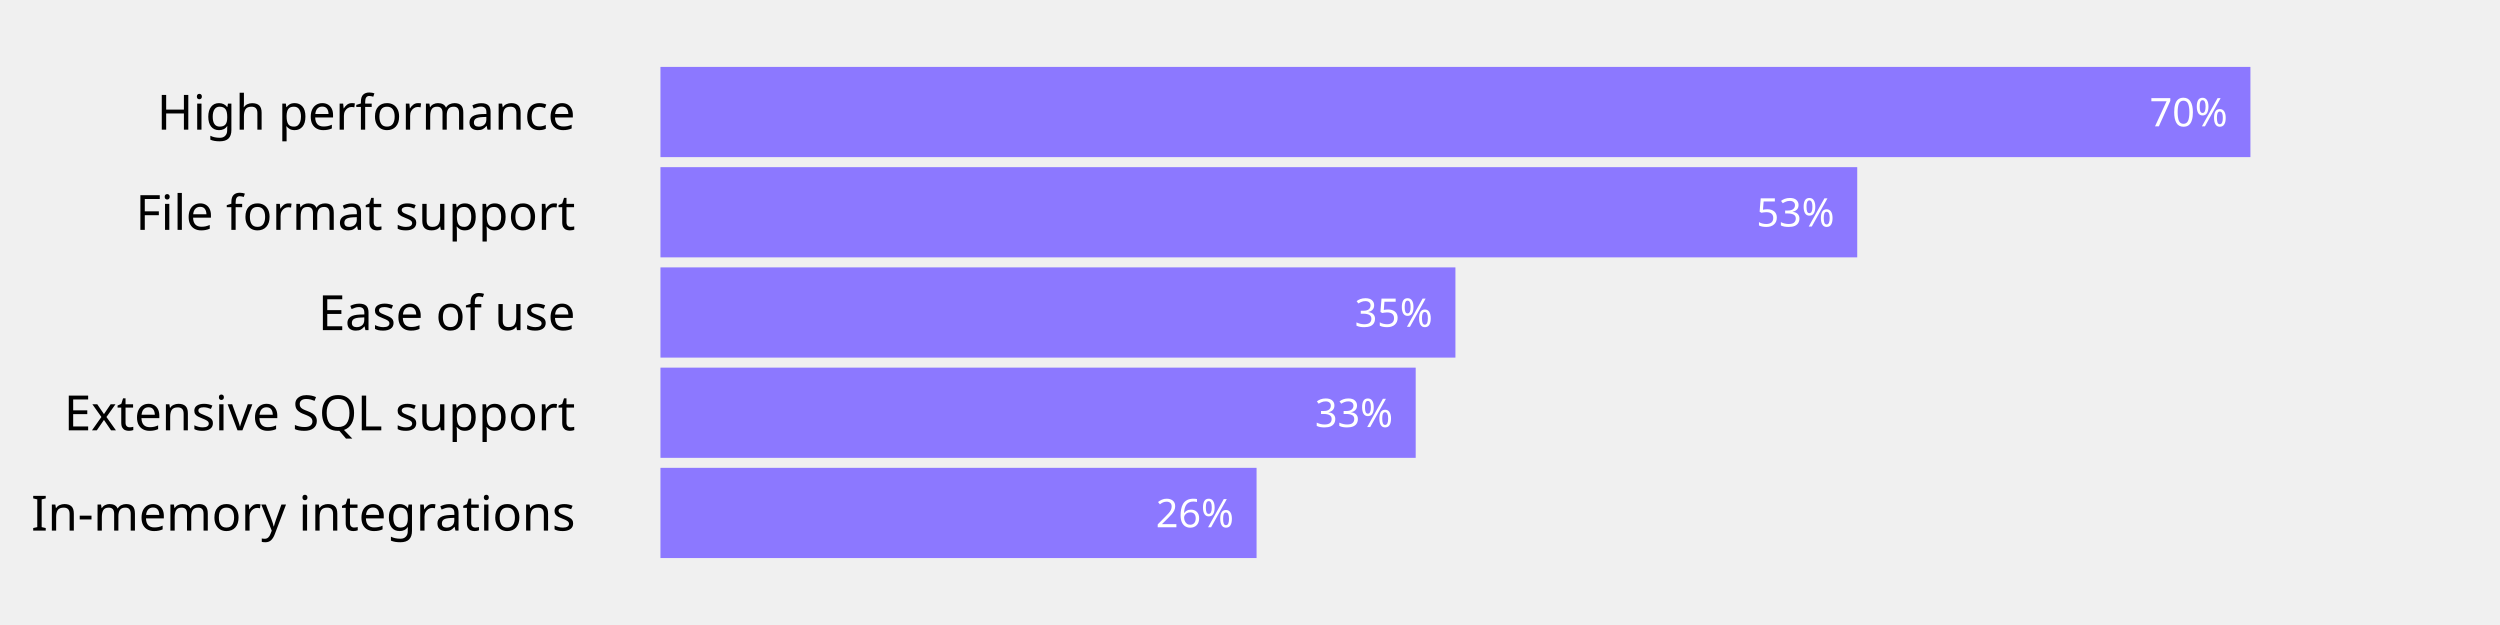
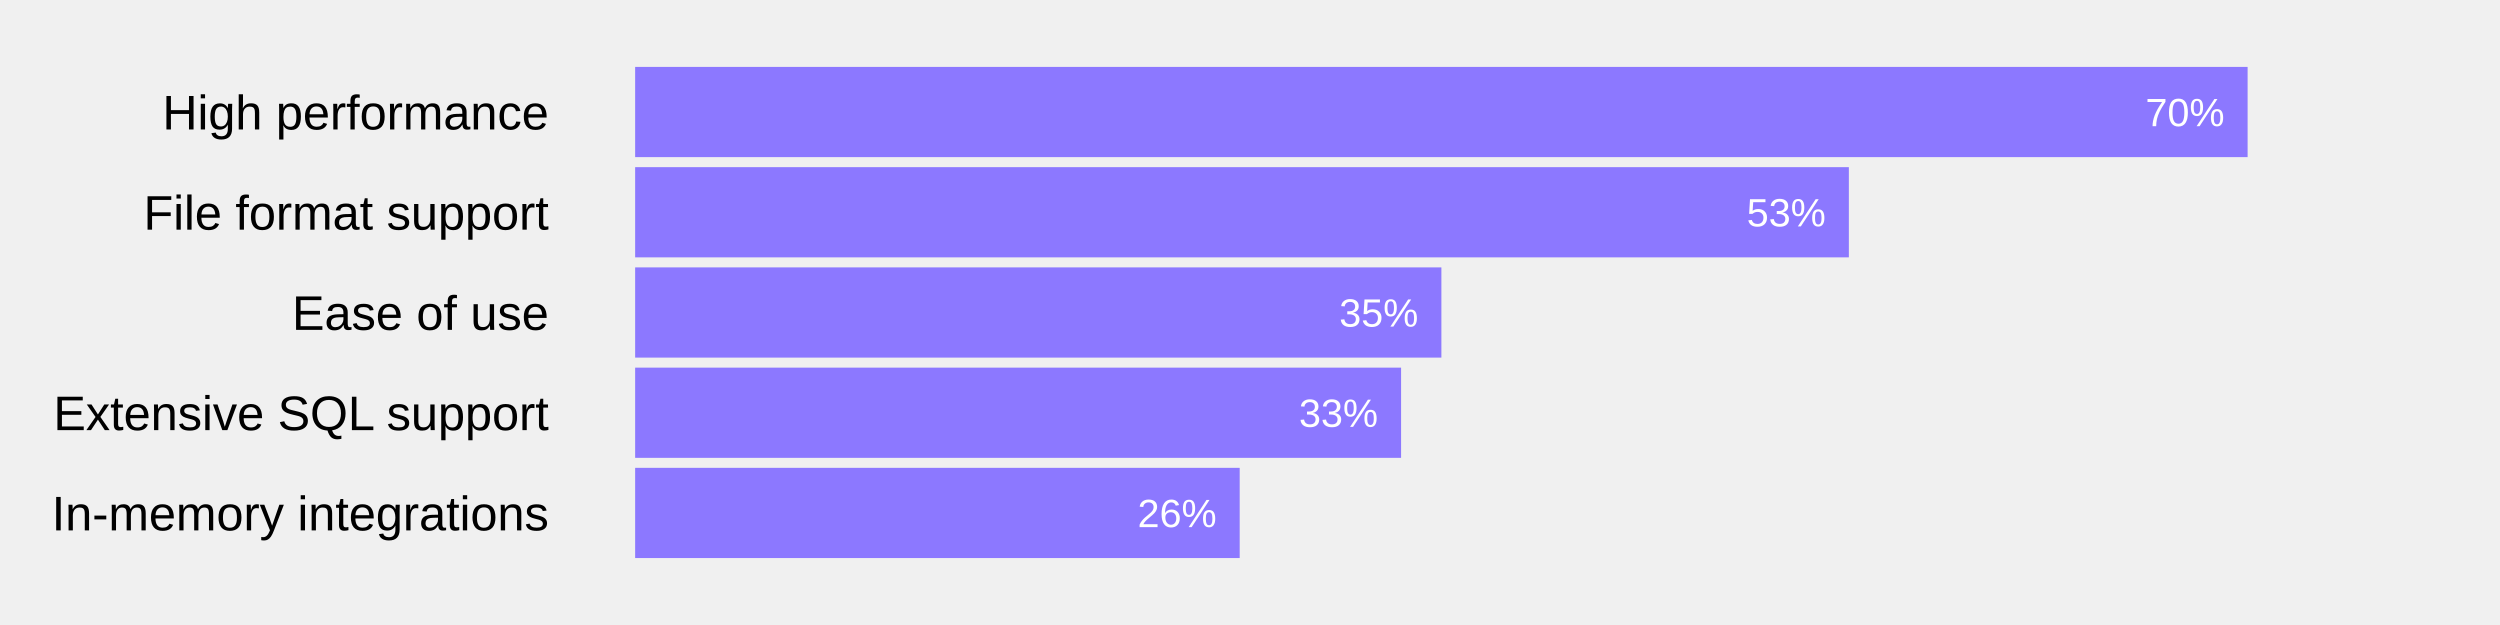
<svg xmlns="http://www.w3.org/2000/svg" class="svglite" width="720.00pt" height="180.00pt" viewBox="0 0 720.00 180.00">
  <defs>
    <style type="text/css">
    .svglite line, .svglite polyline, .svglite polygon, .svglite path, .svglite rect, .svglite circle {
      fill: none;
      stroke: #000000;
      stroke-linecap: round;
      stroke-linejoin: round;
      stroke-miterlimit: 10.00;
    }
    .svglite text {
      white-space: pre;
    }
  </style>
  </defs>
  <rect width="100%" height="100%" style="stroke: none; fill: none;" />
  <defs>
    <clipPath id="cpMC4wMHw3MjAuMDB8MC4wMHwxODAuMDA=">
      <rect x="0.00" y="0.00" width="720.00" height="180.00" />
    </clipPath>
  </defs>
  <g clip-path="url(#cpMC4wMHw3MjAuMDB8MC4wMHwxODAuMDA=)">
-     <rect x="190.21" y="19.27" width="457.91" height="25.98" style="stroke-width: 1.07; stroke: none; stroke-linecap: butt; stroke-linejoin: miter; fill: #8C78FF;" />
-     <rect x="190.21" y="48.14" width="344.67" height="25.98" style="stroke-width: 1.07; stroke: none; stroke-linecap: butt; stroke-linejoin: miter; fill: #8C78FF;" />
-     <rect x="190.21" y="77.01" width="228.95" height="25.98" style="stroke-width: 1.07; stroke: none; stroke-linecap: butt; stroke-linejoin: miter; fill: #8C78FF;" />
-     <rect x="190.21" y="105.88" width="217.51" height="25.98" style="stroke-width: 1.07; stroke: none; stroke-linecap: butt; stroke-linejoin: miter; fill: #8C78FF;" />
-     <rect x="190.21" y="134.74" width="171.68" height="25.98" style="stroke-width: 1.07; stroke: none; stroke-linecap: butt; stroke-linejoin: miter; fill: #8C78FF;" />
-     <text x="641.57" y="36.39" text-anchor="end" style="font-size: 11.38px;fill: #FFFFFF; font-family: &quot;Suisse Intl&quot;;" textLength="24.70px" lengthAdjust="spacingAndGlyphs">70%</text>
-     <text x="528.34" y="65.25" text-anchor="end" style="font-size: 11.38px;fill: #FFFFFF; font-family: &quot;Suisse Intl&quot;;" textLength="24.93px" lengthAdjust="spacingAndGlyphs">53%</text>
-     <text x="412.62" y="94.12" text-anchor="end" style="font-size: 11.38px;fill: #FFFFFF; font-family: &quot;Suisse Intl&quot;;" textLength="24.93px" lengthAdjust="spacingAndGlyphs">35%</text>
-     <text x="401.18" y="122.99" text-anchor="end" style="font-size: 11.38px;fill: #FFFFFF; font-family: &quot;Suisse Intl&quot;;" textLength="24.70px" lengthAdjust="spacingAndGlyphs">33%</text>
-     <text x="355.35" y="151.86" text-anchor="end" style="font-size: 11.38px;fill: #FFFFFF; font-family: &quot;Suisse Intl&quot;;" textLength="25.06px" lengthAdjust="spacingAndGlyphs">26%</text>
-     <text x="165.69" y="152.81" text-anchor="end" style="font-size: 14.00px; font-family: &quot;Suisse Intl&quot;;" textLength="150.75px" lengthAdjust="spacingAndGlyphs">In-memory integrations</text>
-     <text x="165.69" y="123.94" text-anchor="end" style="font-size: 14.00px; font-family: &quot;Suisse Intl&quot;;" textLength="146.77px" lengthAdjust="spacingAndGlyphs">Extensive SQL support</text>
-     <text x="165.69" y="95.08" text-anchor="end" style="font-size: 14.00px; font-family: &quot;Suisse Intl&quot;;" textLength="74.61px" lengthAdjust="spacingAndGlyphs">Ease of use</text>
-     <text x="165.69" y="66.21" text-anchor="end" style="font-size: 14.00px; font-family: &quot;Suisse Intl&quot;;" textLength="121.75px" lengthAdjust="spacingAndGlyphs">File format support</text>
-     <text x="165.69" y="37.34" text-anchor="end" style="font-size: 14.00px; font-family: &quot;Suisse Intl&quot;;" textLength="117.27px" lengthAdjust="spacingAndGlyphs">High performance</text>
+     <rect x="182.92" y="19.27" width="464.39" height="25.98" style="stroke-width: 1.07; stroke: none; stroke-linecap: butt; stroke-linejoin: miter; fill: #8C78FF;" />
+     <rect x="182.92" y="48.14" width="349.55" height="25.98" style="stroke-width: 1.07; stroke: none; stroke-linecap: butt; stroke-linejoin: miter; fill: #8C78FF;" />
+     <rect x="182.92" y="77.01" width="232.20" height="25.98" style="stroke-width: 1.07; stroke: none; stroke-linecap: butt; stroke-linejoin: miter; fill: #8C78FF;" />
+     <rect x="182.92" y="105.88" width="220.59" height="25.98" style="stroke-width: 1.07; stroke: none; stroke-linecap: butt; stroke-linejoin: miter; fill: #8C78FF;" />
+     <rect x="182.92" y="134.74" width="174.11" height="25.98" style="stroke-width: 1.07; stroke: none; stroke-linecap: butt; stroke-linejoin: miter; fill: #8C78FF;" />
+     <text x="640.68" y="36.34" text-anchor="end" style="font-size: 11.38px;fill: #FFFFFF; font-family: &quot;Arial&quot;;" textLength="22.77px" lengthAdjust="spacingAndGlyphs">70%</text>
+     <text x="525.84" y="65.20" text-anchor="end" style="font-size: 11.38px;fill: #FFFFFF; font-family: &quot;Arial&quot;;" textLength="22.77px" lengthAdjust="spacingAndGlyphs">53%</text>
+     <text x="408.48" y="94.07" text-anchor="end" style="font-size: 11.38px;fill: #FFFFFF; font-family: &quot;Arial&quot;;" textLength="22.77px" lengthAdjust="spacingAndGlyphs">35%</text>
+     <text x="396.88" y="122.94" text-anchor="end" style="font-size: 11.38px;fill: #FFFFFF; font-family: &quot;Arial&quot;;" textLength="22.77px" lengthAdjust="spacingAndGlyphs">33%</text>
+     <text x="350.40" y="151.81" text-anchor="end" style="font-size: 11.38px;fill: #FFFFFF; font-family: &quot;Arial&quot;;" textLength="22.77px" lengthAdjust="spacingAndGlyphs">26%</text>
+     <text x="158.05" y="152.75" text-anchor="end" style="font-size: 14.00px; font-family: &quot;Arial&quot;;" textLength="143.11px" lengthAdjust="spacingAndGlyphs">In-memory integrations</text>
+     <text x="158.05" y="123.88" text-anchor="end" style="font-size: 14.00px; font-family: &quot;Arial&quot;;" textLength="142.62px" lengthAdjust="spacingAndGlyphs">Extensive SQL support</text>
+     <text x="158.05" y="95.01" text-anchor="end" style="font-size: 14.00px; font-family: &quot;Arial&quot;;" textLength="73.92px" lengthAdjust="spacingAndGlyphs">Ease of use</text>
+     <text x="158.05" y="66.14" text-anchor="end" style="font-size: 14.00px; font-family: &quot;Arial&quot;;" textLength="116.66px" lengthAdjust="spacingAndGlyphs">File format support</text>
+     <text x="158.05" y="37.28" text-anchor="end" style="font-size: 14.00px; font-family: &quot;Arial&quot;;" textLength="111.23px" lengthAdjust="spacingAndGlyphs">High performance</text>
  </g>
</svg>
